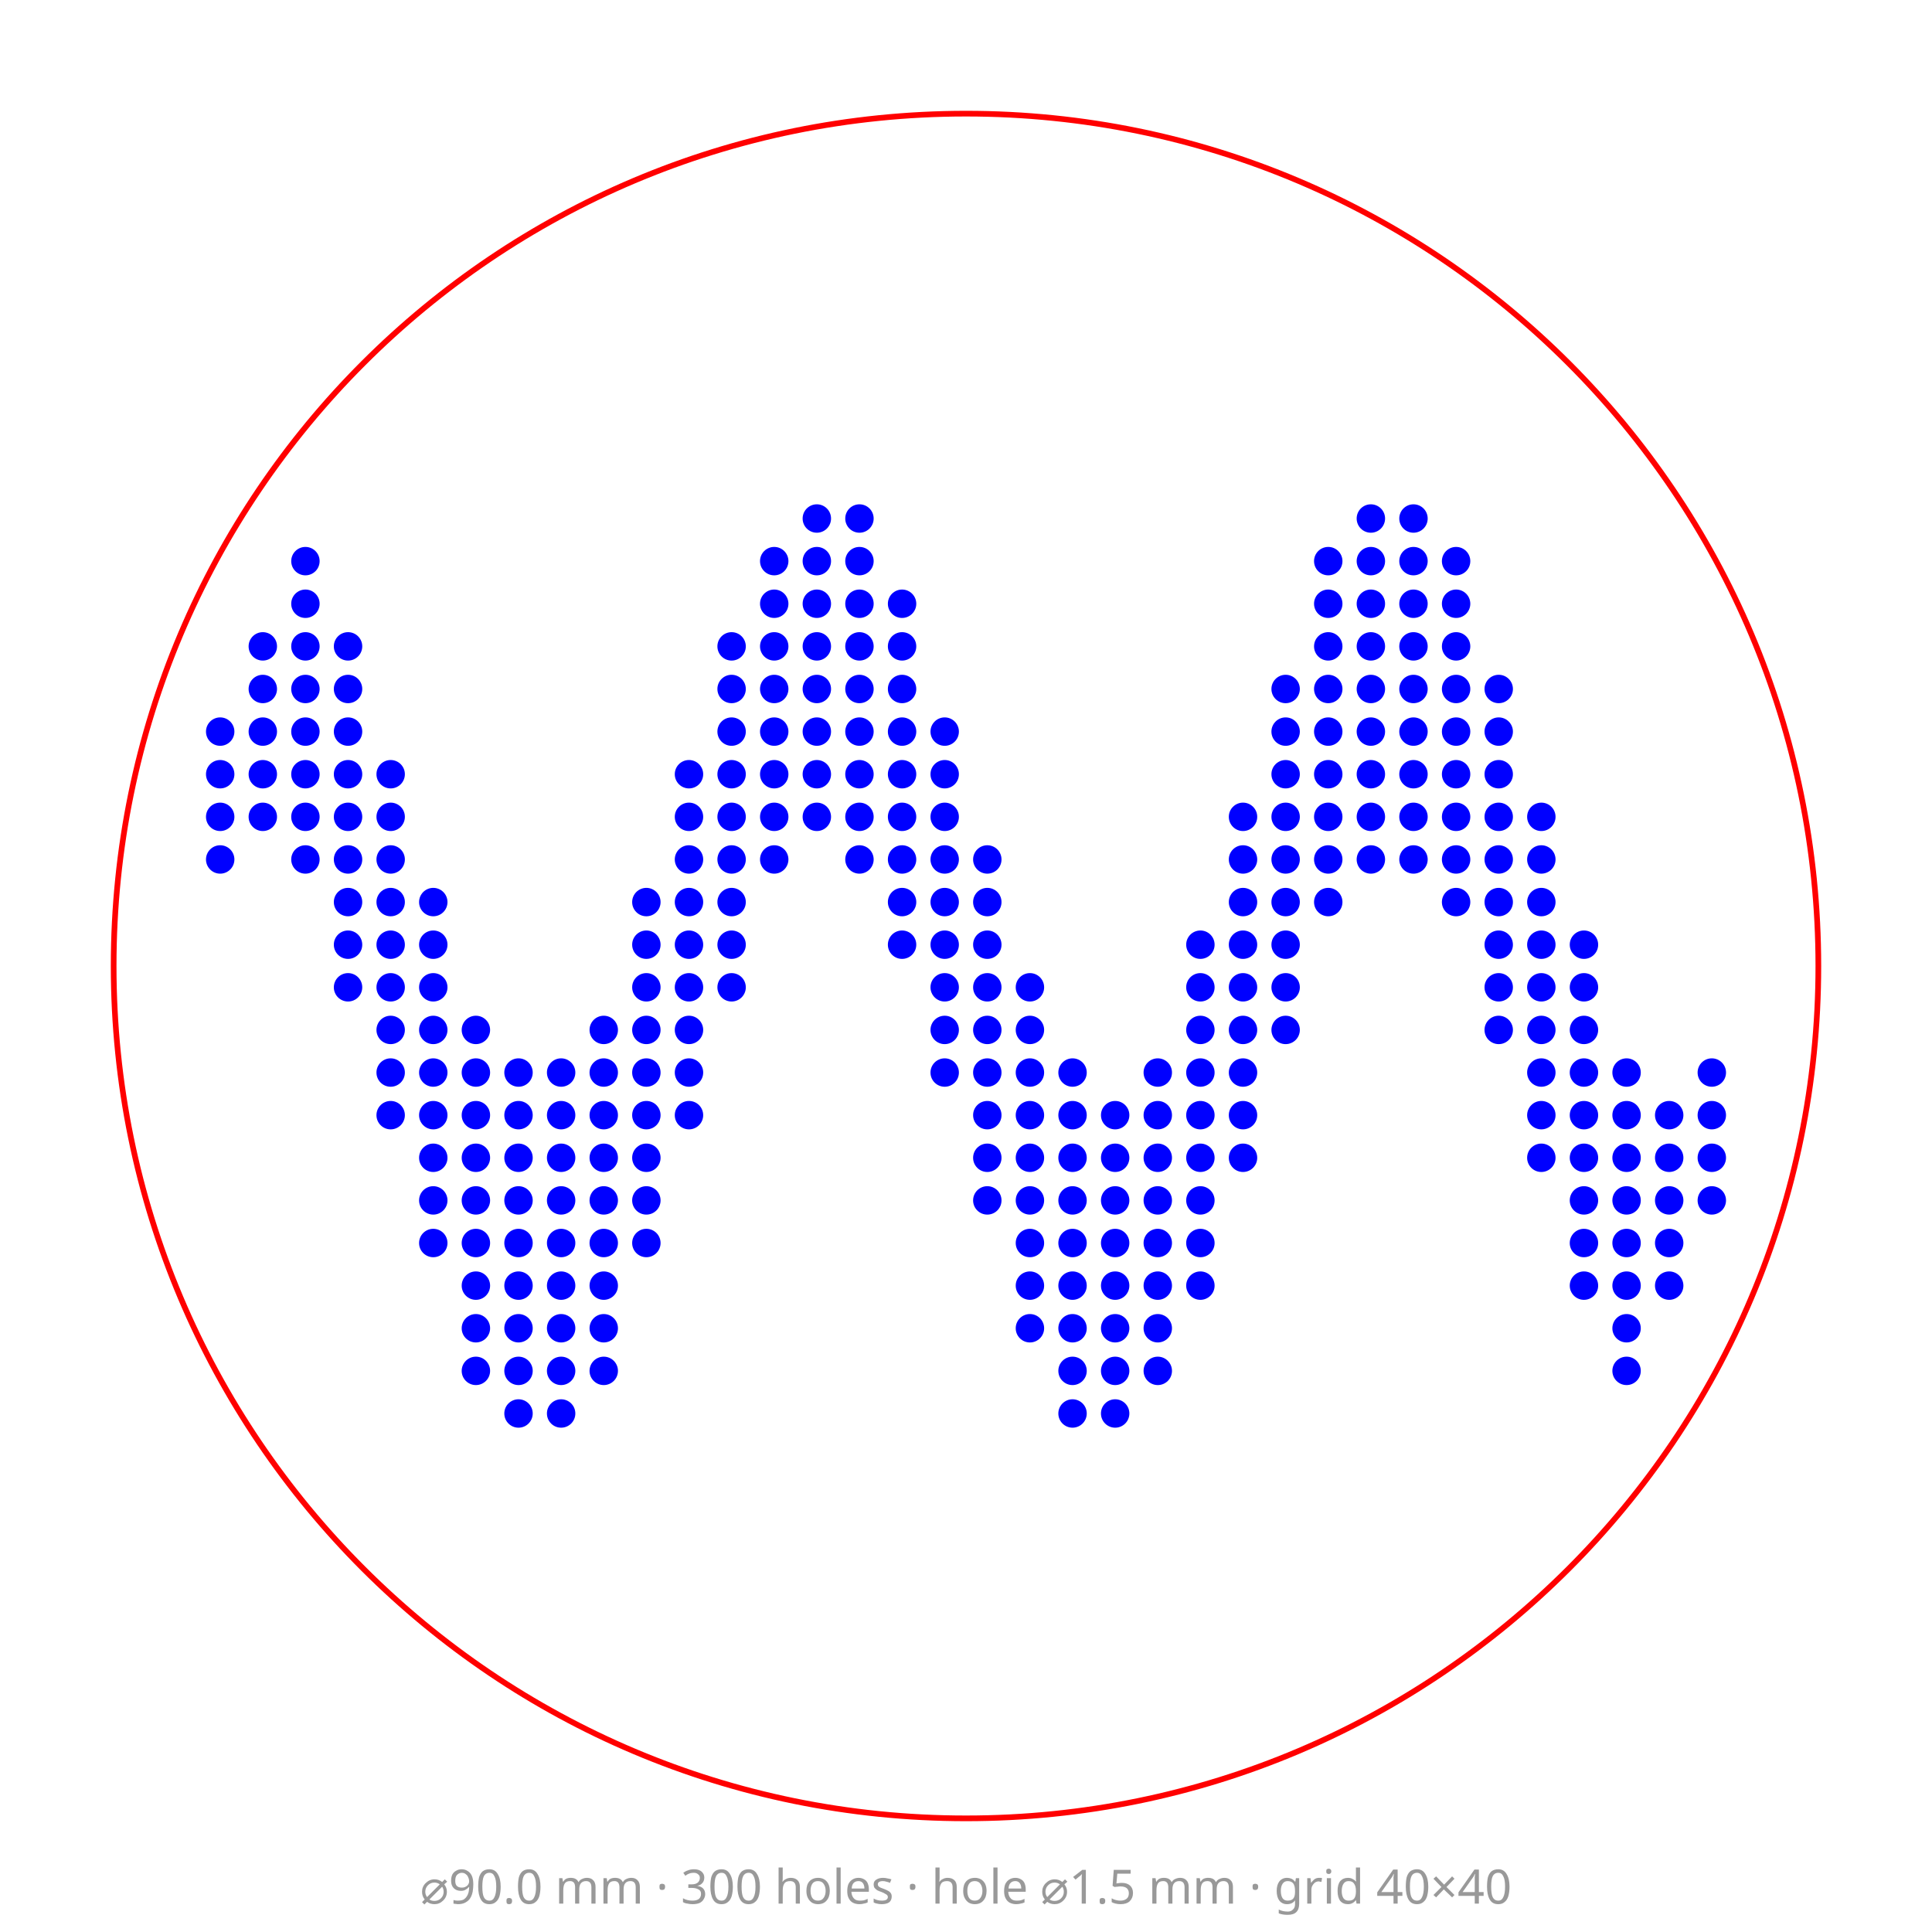
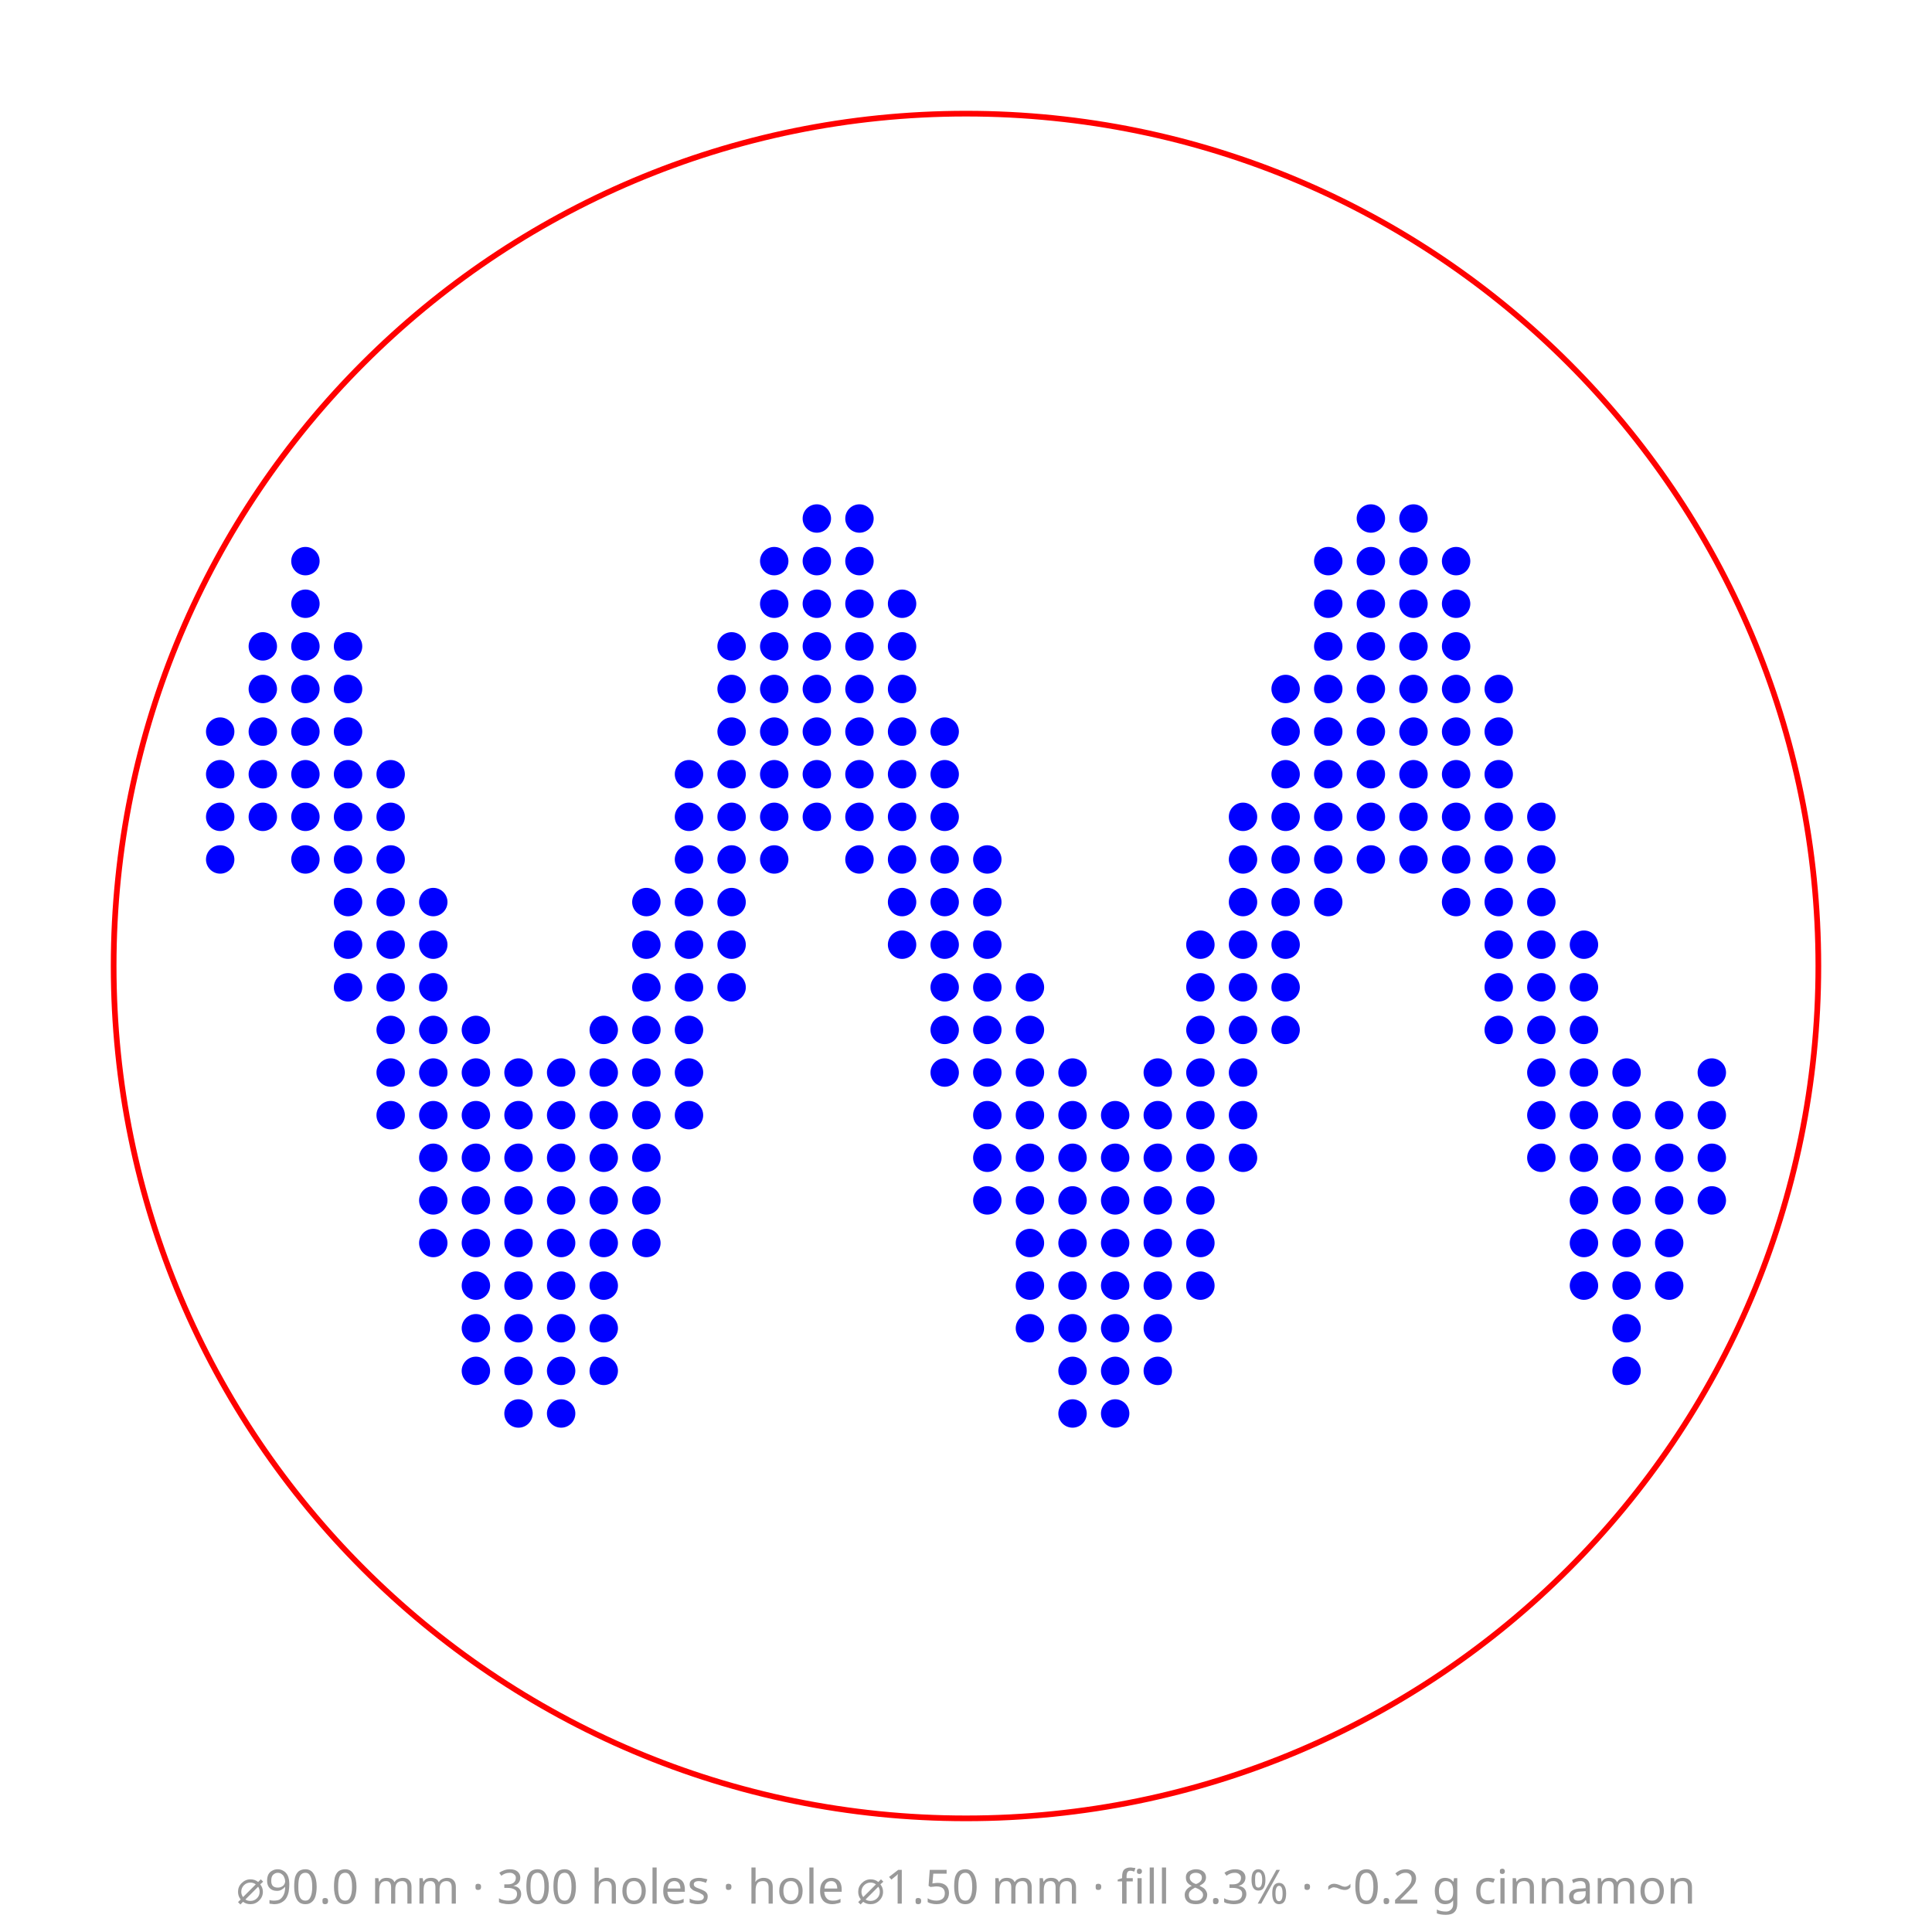
<svg xmlns="http://www.w3.org/2000/svg" width="102.0mm" height="102.0mm" viewBox="0 0 102.0 102.0">
  <circle cx="51.0" cy="51.0" r="45.0" fill="none" stroke="#ff0000" stroke-width="0.3" />
  <g fill="#0000ff" stroke="none">
    <circle cx="43.125" cy="27.375" r="0.75" />
    <circle cx="45.375" cy="27.375" r="0.75" />
    <circle cx="72.375" cy="27.375" r="0.75" />
    <circle cx="74.625" cy="27.375" r="0.75" />
    <circle cx="16.125" cy="29.625" r="0.75" />
    <circle cx="40.875" cy="29.625" r="0.75" />
    <circle cx="43.125" cy="29.625" r="0.75" />
    <circle cx="45.375" cy="29.625" r="0.75" />
    <circle cx="70.125" cy="29.625" r="0.75" />
    <circle cx="72.375" cy="29.625" r="0.75" />
    <circle cx="74.625" cy="29.625" r="0.75" />
    <circle cx="76.875" cy="29.625" r="0.75" />
    <circle cx="16.125" cy="31.875" r="0.75" />
    <circle cx="40.875" cy="31.875" r="0.75" />
    <circle cx="43.125" cy="31.875" r="0.75" />
    <circle cx="45.375" cy="31.875" r="0.75" />
    <circle cx="47.625" cy="31.875" r="0.75" />
    <circle cx="70.125" cy="31.875" r="0.75" />
    <circle cx="72.375" cy="31.875" r="0.75" />
    <circle cx="74.625" cy="31.875" r="0.75" />
    <circle cx="76.875" cy="31.875" r="0.75" />
    <circle cx="13.875" cy="34.125" r="0.75" />
    <circle cx="16.125" cy="34.125" r="0.75" />
    <circle cx="18.375" cy="34.125" r="0.75" />
    <circle cx="38.625" cy="34.125" r="0.75" />
    <circle cx="40.875" cy="34.125" r="0.75" />
    <circle cx="43.125" cy="34.125" r="0.75" />
    <circle cx="45.375" cy="34.125" r="0.75" />
    <circle cx="47.625" cy="34.125" r="0.75" />
    <circle cx="70.125" cy="34.125" r="0.75" />
    <circle cx="72.375" cy="34.125" r="0.75" />
    <circle cx="74.625" cy="34.125" r="0.75" />
    <circle cx="76.875" cy="34.125" r="0.75" />
    <circle cx="13.875" cy="36.375" r="0.75" />
    <circle cx="16.125" cy="36.375" r="0.75" />
    <circle cx="18.375" cy="36.375" r="0.75" />
    <circle cx="38.625" cy="36.375" r="0.75" />
    <circle cx="40.875" cy="36.375" r="0.75" />
    <circle cx="43.125" cy="36.375" r="0.75" />
    <circle cx="45.375" cy="36.375" r="0.75" />
    <circle cx="47.625" cy="36.375" r="0.75" />
    <circle cx="67.875" cy="36.375" r="0.75" />
    <circle cx="70.125" cy="36.375" r="0.75" />
    <circle cx="72.375" cy="36.375" r="0.75" />
    <circle cx="74.625" cy="36.375" r="0.75" />
    <circle cx="76.875" cy="36.375" r="0.75" />
    <circle cx="79.125" cy="36.375" r="0.75" />
    <circle cx="11.625" cy="38.625" r="0.75" />
    <circle cx="13.875" cy="38.625" r="0.75" />
    <circle cx="16.125" cy="38.625" r="0.75" />
    <circle cx="18.375" cy="38.625" r="0.75" />
    <circle cx="38.625" cy="38.625" r="0.75" />
    <circle cx="40.875" cy="38.625" r="0.75" />
    <circle cx="43.125" cy="38.625" r="0.75" />
    <circle cx="45.375" cy="38.625" r="0.75" />
    <circle cx="47.625" cy="38.625" r="0.75" />
    <circle cx="49.875" cy="38.625" r="0.75" />
    <circle cx="67.875" cy="38.625" r="0.75" />
    <circle cx="70.125" cy="38.625" r="0.75" />
    <circle cx="72.375" cy="38.625" r="0.75" />
    <circle cx="74.625" cy="38.625" r="0.75" />
    <circle cx="76.875" cy="38.625" r="0.75" />
    <circle cx="79.125" cy="38.625" r="0.75" />
    <circle cx="11.625" cy="40.875" r="0.75" />
    <circle cx="13.875" cy="40.875" r="0.75" />
    <circle cx="16.125" cy="40.875" r="0.75" />
    <circle cx="18.375" cy="40.875" r="0.75" />
    <circle cx="20.625" cy="40.875" r="0.75" />
    <circle cx="36.375" cy="40.875" r="0.75" />
    <circle cx="38.625" cy="40.875" r="0.75" />
    <circle cx="40.875" cy="40.875" r="0.75" />
    <circle cx="43.125" cy="40.875" r="0.75" />
    <circle cx="45.375" cy="40.875" r="0.75" />
    <circle cx="47.625" cy="40.875" r="0.75" />
    <circle cx="49.875" cy="40.875" r="0.75" />
    <circle cx="67.875" cy="40.875" r="0.75" />
    <circle cx="70.125" cy="40.875" r="0.75" />
    <circle cx="72.375" cy="40.875" r="0.75" />
    <circle cx="74.625" cy="40.875" r="0.75" />
    <circle cx="76.875" cy="40.875" r="0.75" />
    <circle cx="79.125" cy="40.875" r="0.75" />
    <circle cx="11.625" cy="43.125" r="0.75" />
    <circle cx="13.875" cy="43.125" r="0.75" />
    <circle cx="16.125" cy="43.125" r="0.75" />
    <circle cx="18.375" cy="43.125" r="0.75" />
    <circle cx="20.625" cy="43.125" r="0.75" />
    <circle cx="36.375" cy="43.125" r="0.75" />
    <circle cx="38.625" cy="43.125" r="0.75" />
    <circle cx="40.875" cy="43.125" r="0.75" />
    <circle cx="43.125" cy="43.125" r="0.75" />
    <circle cx="45.375" cy="43.125" r="0.75" />
    <circle cx="47.625" cy="43.125" r="0.75" />
    <circle cx="49.875" cy="43.125" r="0.75" />
    <circle cx="65.625" cy="43.125" r="0.75" />
    <circle cx="67.875" cy="43.125" r="0.75" />
    <circle cx="70.125" cy="43.125" r="0.75" />
    <circle cx="72.375" cy="43.125" r="0.75" />
    <circle cx="74.625" cy="43.125" r="0.75" />
    <circle cx="76.875" cy="43.125" r="0.75" />
    <circle cx="79.125" cy="43.125" r="0.75" />
    <circle cx="81.375" cy="43.125" r="0.75" />
    <circle cx="11.625" cy="45.375" r="0.75" />
    <circle cx="16.125" cy="45.375" r="0.75" />
    <circle cx="18.375" cy="45.375" r="0.75" />
    <circle cx="20.625" cy="45.375" r="0.75" />
    <circle cx="36.375" cy="45.375" r="0.75" />
    <circle cx="38.625" cy="45.375" r="0.75" />
    <circle cx="40.875" cy="45.375" r="0.75" />
    <circle cx="45.375" cy="45.375" r="0.75" />
    <circle cx="47.625" cy="45.375" r="0.75" />
    <circle cx="49.875" cy="45.375" r="0.75" />
    <circle cx="52.125" cy="45.375" r="0.75" />
    <circle cx="65.625" cy="45.375" r="0.75" />
    <circle cx="67.875" cy="45.375" r="0.75" />
    <circle cx="70.125" cy="45.375" r="0.75" />
    <circle cx="72.375" cy="45.375" r="0.75" />
    <circle cx="74.625" cy="45.375" r="0.75" />
    <circle cx="76.875" cy="45.375" r="0.75" />
    <circle cx="79.125" cy="45.375" r="0.75" />
    <circle cx="81.375" cy="45.375" r="0.75" />
    <circle cx="18.375" cy="47.625" r="0.75" />
    <circle cx="20.625" cy="47.625" r="0.75" />
    <circle cx="22.875" cy="47.625" r="0.75" />
    <circle cx="34.125" cy="47.625" r="0.75" />
    <circle cx="36.375" cy="47.625" r="0.75" />
    <circle cx="38.625" cy="47.625" r="0.75" />
    <circle cx="47.625" cy="47.625" r="0.75" />
    <circle cx="49.875" cy="47.625" r="0.75" />
    <circle cx="52.125" cy="47.625" r="0.75" />
    <circle cx="65.625" cy="47.625" r="0.75" />
    <circle cx="67.875" cy="47.625" r="0.75" />
    <circle cx="70.125" cy="47.625" r="0.75" />
    <circle cx="76.875" cy="47.625" r="0.75" />
    <circle cx="79.125" cy="47.625" r="0.75" />
    <circle cx="81.375" cy="47.625" r="0.75" />
    <circle cx="18.375" cy="49.875" r="0.75" />
    <circle cx="20.625" cy="49.875" r="0.75" />
    <circle cx="22.875" cy="49.875" r="0.75" />
    <circle cx="34.125" cy="49.875" r="0.75" />
    <circle cx="36.375" cy="49.875" r="0.75" />
    <circle cx="38.625" cy="49.875" r="0.75" />
    <circle cx="47.625" cy="49.875" r="0.75" />
    <circle cx="49.875" cy="49.875" r="0.75" />
    <circle cx="52.125" cy="49.875" r="0.75" />
    <circle cx="63.375" cy="49.875" r="0.75" />
    <circle cx="65.625" cy="49.875" r="0.75" />
    <circle cx="67.875" cy="49.875" r="0.75" />
    <circle cx="79.125" cy="49.875" r="0.75" />
    <circle cx="81.375" cy="49.875" r="0.75" />
    <circle cx="83.625" cy="49.875" r="0.75" />
    <circle cx="18.375" cy="52.125" r="0.75" />
    <circle cx="20.625" cy="52.125" r="0.75" />
    <circle cx="22.875" cy="52.125" r="0.75" />
    <circle cx="34.125" cy="52.125" r="0.75" />
    <circle cx="36.375" cy="52.125" r="0.75" />
    <circle cx="38.625" cy="52.125" r="0.75" />
    <circle cx="49.875" cy="52.125" r="0.75" />
    <circle cx="52.125" cy="52.125" r="0.75" />
    <circle cx="54.375" cy="52.125" r="0.75" />
    <circle cx="63.375" cy="52.125" r="0.75" />
    <circle cx="65.625" cy="52.125" r="0.75" />
    <circle cx="67.875" cy="52.125" r="0.75" />
    <circle cx="79.125" cy="52.125" r="0.75" />
    <circle cx="81.375" cy="52.125" r="0.75" />
    <circle cx="83.625" cy="52.125" r="0.75" />
    <circle cx="20.625" cy="54.375" r="0.75" />
    <circle cx="22.875" cy="54.375" r="0.75" />
    <circle cx="25.125" cy="54.375" r="0.75" />
    <circle cx="31.875" cy="54.375" r="0.75" />
    <circle cx="34.125" cy="54.375" r="0.75" />
    <circle cx="36.375" cy="54.375" r="0.75" />
    <circle cx="49.875" cy="54.375" r="0.75" />
    <circle cx="52.125" cy="54.375" r="0.75" />
    <circle cx="54.375" cy="54.375" r="0.75" />
    <circle cx="63.375" cy="54.375" r="0.75" />
    <circle cx="65.625" cy="54.375" r="0.75" />
    <circle cx="67.875" cy="54.375" r="0.75" />
    <circle cx="79.125" cy="54.375" r="0.75" />
    <circle cx="81.375" cy="54.375" r="0.75" />
    <circle cx="83.625" cy="54.375" r="0.75" />
    <circle cx="20.625" cy="56.625" r="0.75" />
    <circle cx="22.875" cy="56.625" r="0.75" />
    <circle cx="25.125" cy="56.625" r="0.75" />
    <circle cx="27.375" cy="56.625" r="0.75" />
    <circle cx="29.625" cy="56.625" r="0.75" />
    <circle cx="31.875" cy="56.625" r="0.75" />
    <circle cx="34.125" cy="56.625" r="0.75" />
    <circle cx="36.375" cy="56.625" r="0.75" />
    <circle cx="49.875" cy="56.625" r="0.75" />
    <circle cx="52.125" cy="56.625" r="0.75" />
    <circle cx="54.375" cy="56.625" r="0.75" />
    <circle cx="56.625" cy="56.625" r="0.75" />
    <circle cx="61.125" cy="56.625" r="0.75" />
    <circle cx="63.375" cy="56.625" r="0.75" />
    <circle cx="65.625" cy="56.625" r="0.75" />
    <circle cx="81.375" cy="56.625" r="0.75" />
    <circle cx="83.625" cy="56.625" r="0.75" />
    <circle cx="85.875" cy="56.625" r="0.75" />
    <circle cx="90.375" cy="56.625" r="0.75" />
    <circle cx="20.625" cy="58.875" r="0.75" />
    <circle cx="22.875" cy="58.875" r="0.75" />
    <circle cx="25.125" cy="58.875" r="0.75" />
    <circle cx="27.375" cy="58.875" r="0.75" />
    <circle cx="29.625" cy="58.875" r="0.75" />
    <circle cx="31.875" cy="58.875" r="0.75" />
    <circle cx="34.125" cy="58.875" r="0.75" />
    <circle cx="36.375" cy="58.875" r="0.75" />
    <circle cx="52.125" cy="58.875" r="0.75" />
    <circle cx="54.375" cy="58.875" r="0.75" />
    <circle cx="56.625" cy="58.875" r="0.75" />
    <circle cx="58.875" cy="58.875" r="0.75" />
    <circle cx="61.125" cy="58.875" r="0.75" />
    <circle cx="63.375" cy="58.875" r="0.75" />
    <circle cx="65.625" cy="58.875" r="0.75" />
    <circle cx="81.375" cy="58.875" r="0.75" />
    <circle cx="83.625" cy="58.875" r="0.75" />
    <circle cx="85.875" cy="58.875" r="0.75" />
    <circle cx="88.125" cy="58.875" r="0.75" />
    <circle cx="90.375" cy="58.875" r="0.75" />
    <circle cx="22.875" cy="61.125" r="0.75" />
    <circle cx="25.125" cy="61.125" r="0.75" />
    <circle cx="27.375" cy="61.125" r="0.75" />
    <circle cx="29.625" cy="61.125" r="0.75" />
    <circle cx="31.875" cy="61.125" r="0.75" />
    <circle cx="34.125" cy="61.125" r="0.75" />
    <circle cx="52.125" cy="61.125" r="0.75" />
    <circle cx="54.375" cy="61.125" r="0.75" />
    <circle cx="56.625" cy="61.125" r="0.75" />
    <circle cx="58.875" cy="61.125" r="0.75" />
    <circle cx="61.125" cy="61.125" r="0.75" />
    <circle cx="63.375" cy="61.125" r="0.75" />
    <circle cx="65.625" cy="61.125" r="0.75" />
    <circle cx="81.375" cy="61.125" r="0.75" />
    <circle cx="83.625" cy="61.125" r="0.75" />
    <circle cx="85.875" cy="61.125" r="0.75" />
    <circle cx="88.125" cy="61.125" r="0.75" />
    <circle cx="90.375" cy="61.125" r="0.75" />
    <circle cx="22.875" cy="63.375" r="0.75" />
    <circle cx="25.125" cy="63.375" r="0.75" />
    <circle cx="27.375" cy="63.375" r="0.75" />
    <circle cx="29.625" cy="63.375" r="0.75" />
    <circle cx="31.875" cy="63.375" r="0.75" />
    <circle cx="34.125" cy="63.375" r="0.75" />
    <circle cx="52.125" cy="63.375" r="0.75" />
    <circle cx="54.375" cy="63.375" r="0.75" />
    <circle cx="56.625" cy="63.375" r="0.75" />
    <circle cx="58.875" cy="63.375" r="0.75" />
    <circle cx="61.125" cy="63.375" r="0.75" />
    <circle cx="63.375" cy="63.375" r="0.75" />
    <circle cx="83.625" cy="63.375" r="0.75" />
    <circle cx="85.875" cy="63.375" r="0.75" />
    <circle cx="88.125" cy="63.375" r="0.75" />
    <circle cx="90.375" cy="63.375" r="0.75" />
    <circle cx="22.875" cy="65.625" r="0.75" />
    <circle cx="25.125" cy="65.625" r="0.75" />
    <circle cx="27.375" cy="65.625" r="0.75" />
    <circle cx="29.625" cy="65.625" r="0.75" />
    <circle cx="31.875" cy="65.625" r="0.75" />
    <circle cx="34.125" cy="65.625" r="0.75" />
    <circle cx="54.375" cy="65.625" r="0.75" />
    <circle cx="56.625" cy="65.625" r="0.75" />
    <circle cx="58.875" cy="65.625" r="0.75" />
    <circle cx="61.125" cy="65.625" r="0.75" />
    <circle cx="63.375" cy="65.625" r="0.75" />
    <circle cx="83.625" cy="65.625" r="0.75" />
    <circle cx="85.875" cy="65.625" r="0.75" />
    <circle cx="88.125" cy="65.625" r="0.75" />
    <circle cx="25.125" cy="67.875" r="0.75" />
    <circle cx="27.375" cy="67.875" r="0.75" />
    <circle cx="29.625" cy="67.875" r="0.75" />
    <circle cx="31.875" cy="67.875" r="0.75" />
    <circle cx="54.375" cy="67.875" r="0.75" />
    <circle cx="56.625" cy="67.875" r="0.75" />
    <circle cx="58.875" cy="67.875" r="0.75" />
    <circle cx="61.125" cy="67.875" r="0.75" />
    <circle cx="63.375" cy="67.875" r="0.75" />
    <circle cx="83.625" cy="67.875" r="0.75" />
    <circle cx="85.875" cy="67.875" r="0.75" />
    <circle cx="88.125" cy="67.875" r="0.75" />
    <circle cx="25.125" cy="70.125" r="0.75" />
    <circle cx="27.375" cy="70.125" r="0.75" />
    <circle cx="29.625" cy="70.125" r="0.75" />
    <circle cx="31.875" cy="70.125" r="0.75" />
    <circle cx="54.375" cy="70.125" r="0.75" />
    <circle cx="56.625" cy="70.125" r="0.75" />
    <circle cx="58.875" cy="70.125" r="0.75" />
    <circle cx="61.125" cy="70.125" r="0.75" />
    <circle cx="85.875" cy="70.125" r="0.75" />
    <circle cx="25.125" cy="72.375" r="0.75" />
    <circle cx="27.375" cy="72.375" r="0.75" />
    <circle cx="29.625" cy="72.375" r="0.75" />
    <circle cx="31.875" cy="72.375" r="0.75" />
    <circle cx="56.625" cy="72.375" r="0.75" />
    <circle cx="58.875" cy="72.375" r="0.75" />
    <circle cx="61.125" cy="72.375" r="0.75" />
    <circle cx="85.875" cy="72.375" r="0.75" />
    <circle cx="27.375" cy="74.625" r="0.75" />
    <circle cx="29.625" cy="74.625" r="0.75" />
    <circle cx="56.625" cy="74.625" r="0.75" />
    <circle cx="58.875" cy="74.625" r="0.75" />
  </g>
  <text x="51.0" y="100.5" text-anchor="middle" font-family="sans-serif" font-size="2.5" fill="#999999">
-     ⌀90.0 mm · 300 holes · hole ⌀1.5 mm · grid 40×40
+     ⌀90.0 mm · 300 holes · hole ⌀1.50 mm · fill 8.3% · ~0.2 g cinnamon
  </text>
</svg>
